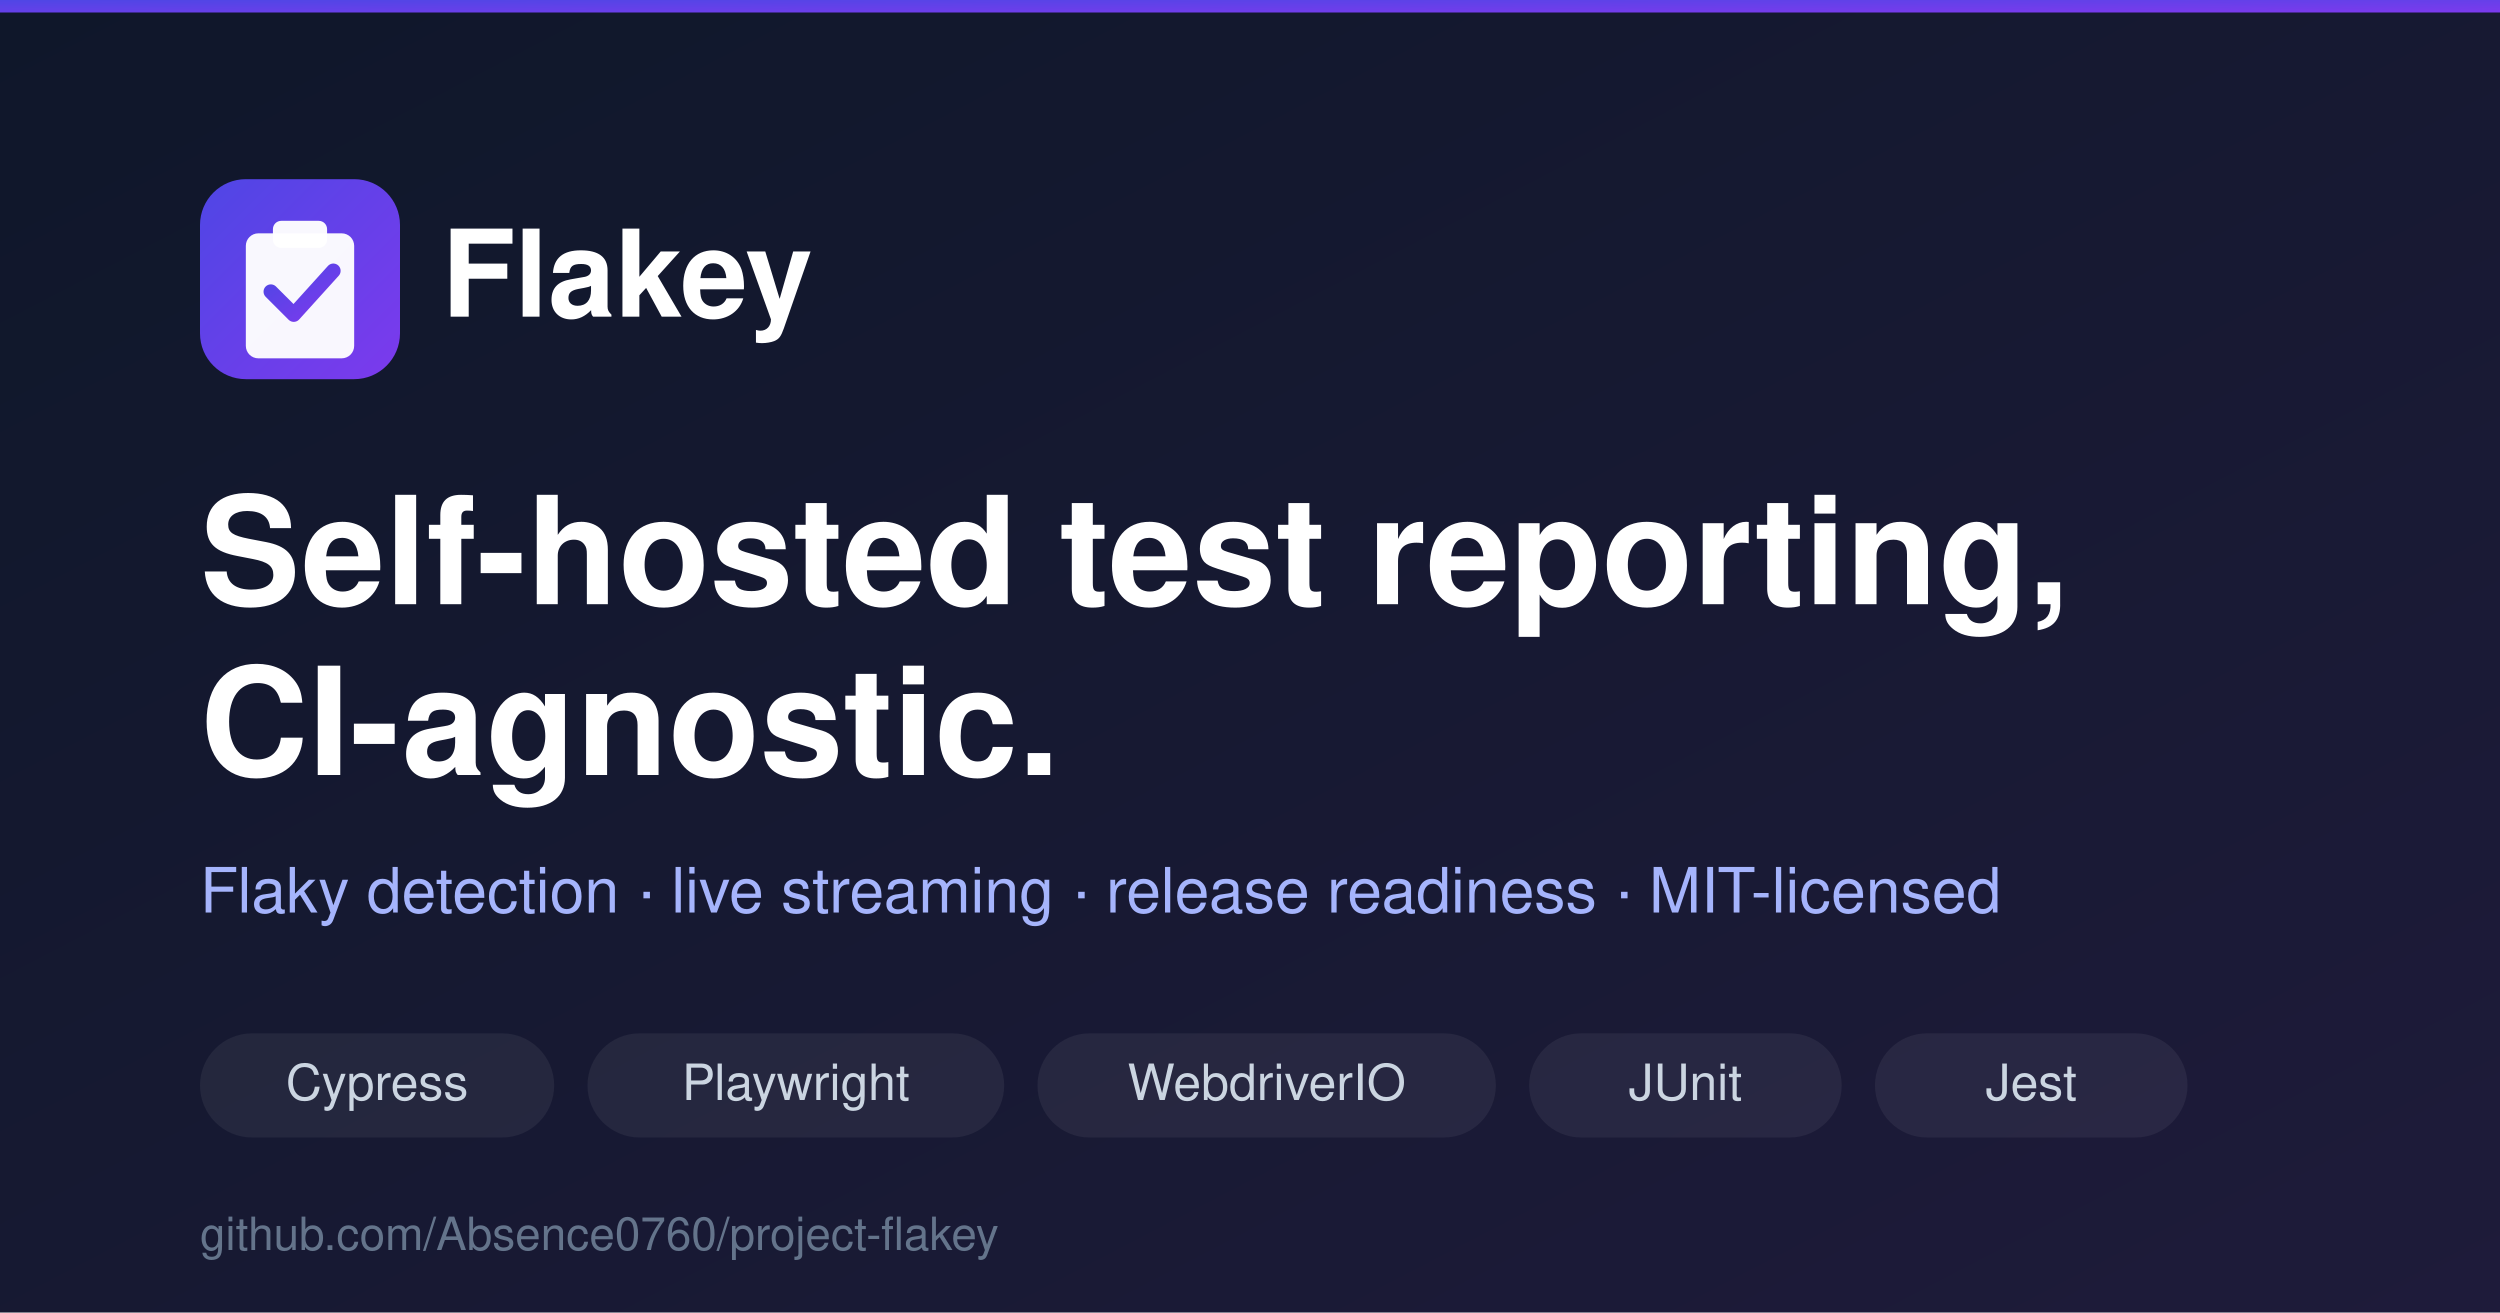
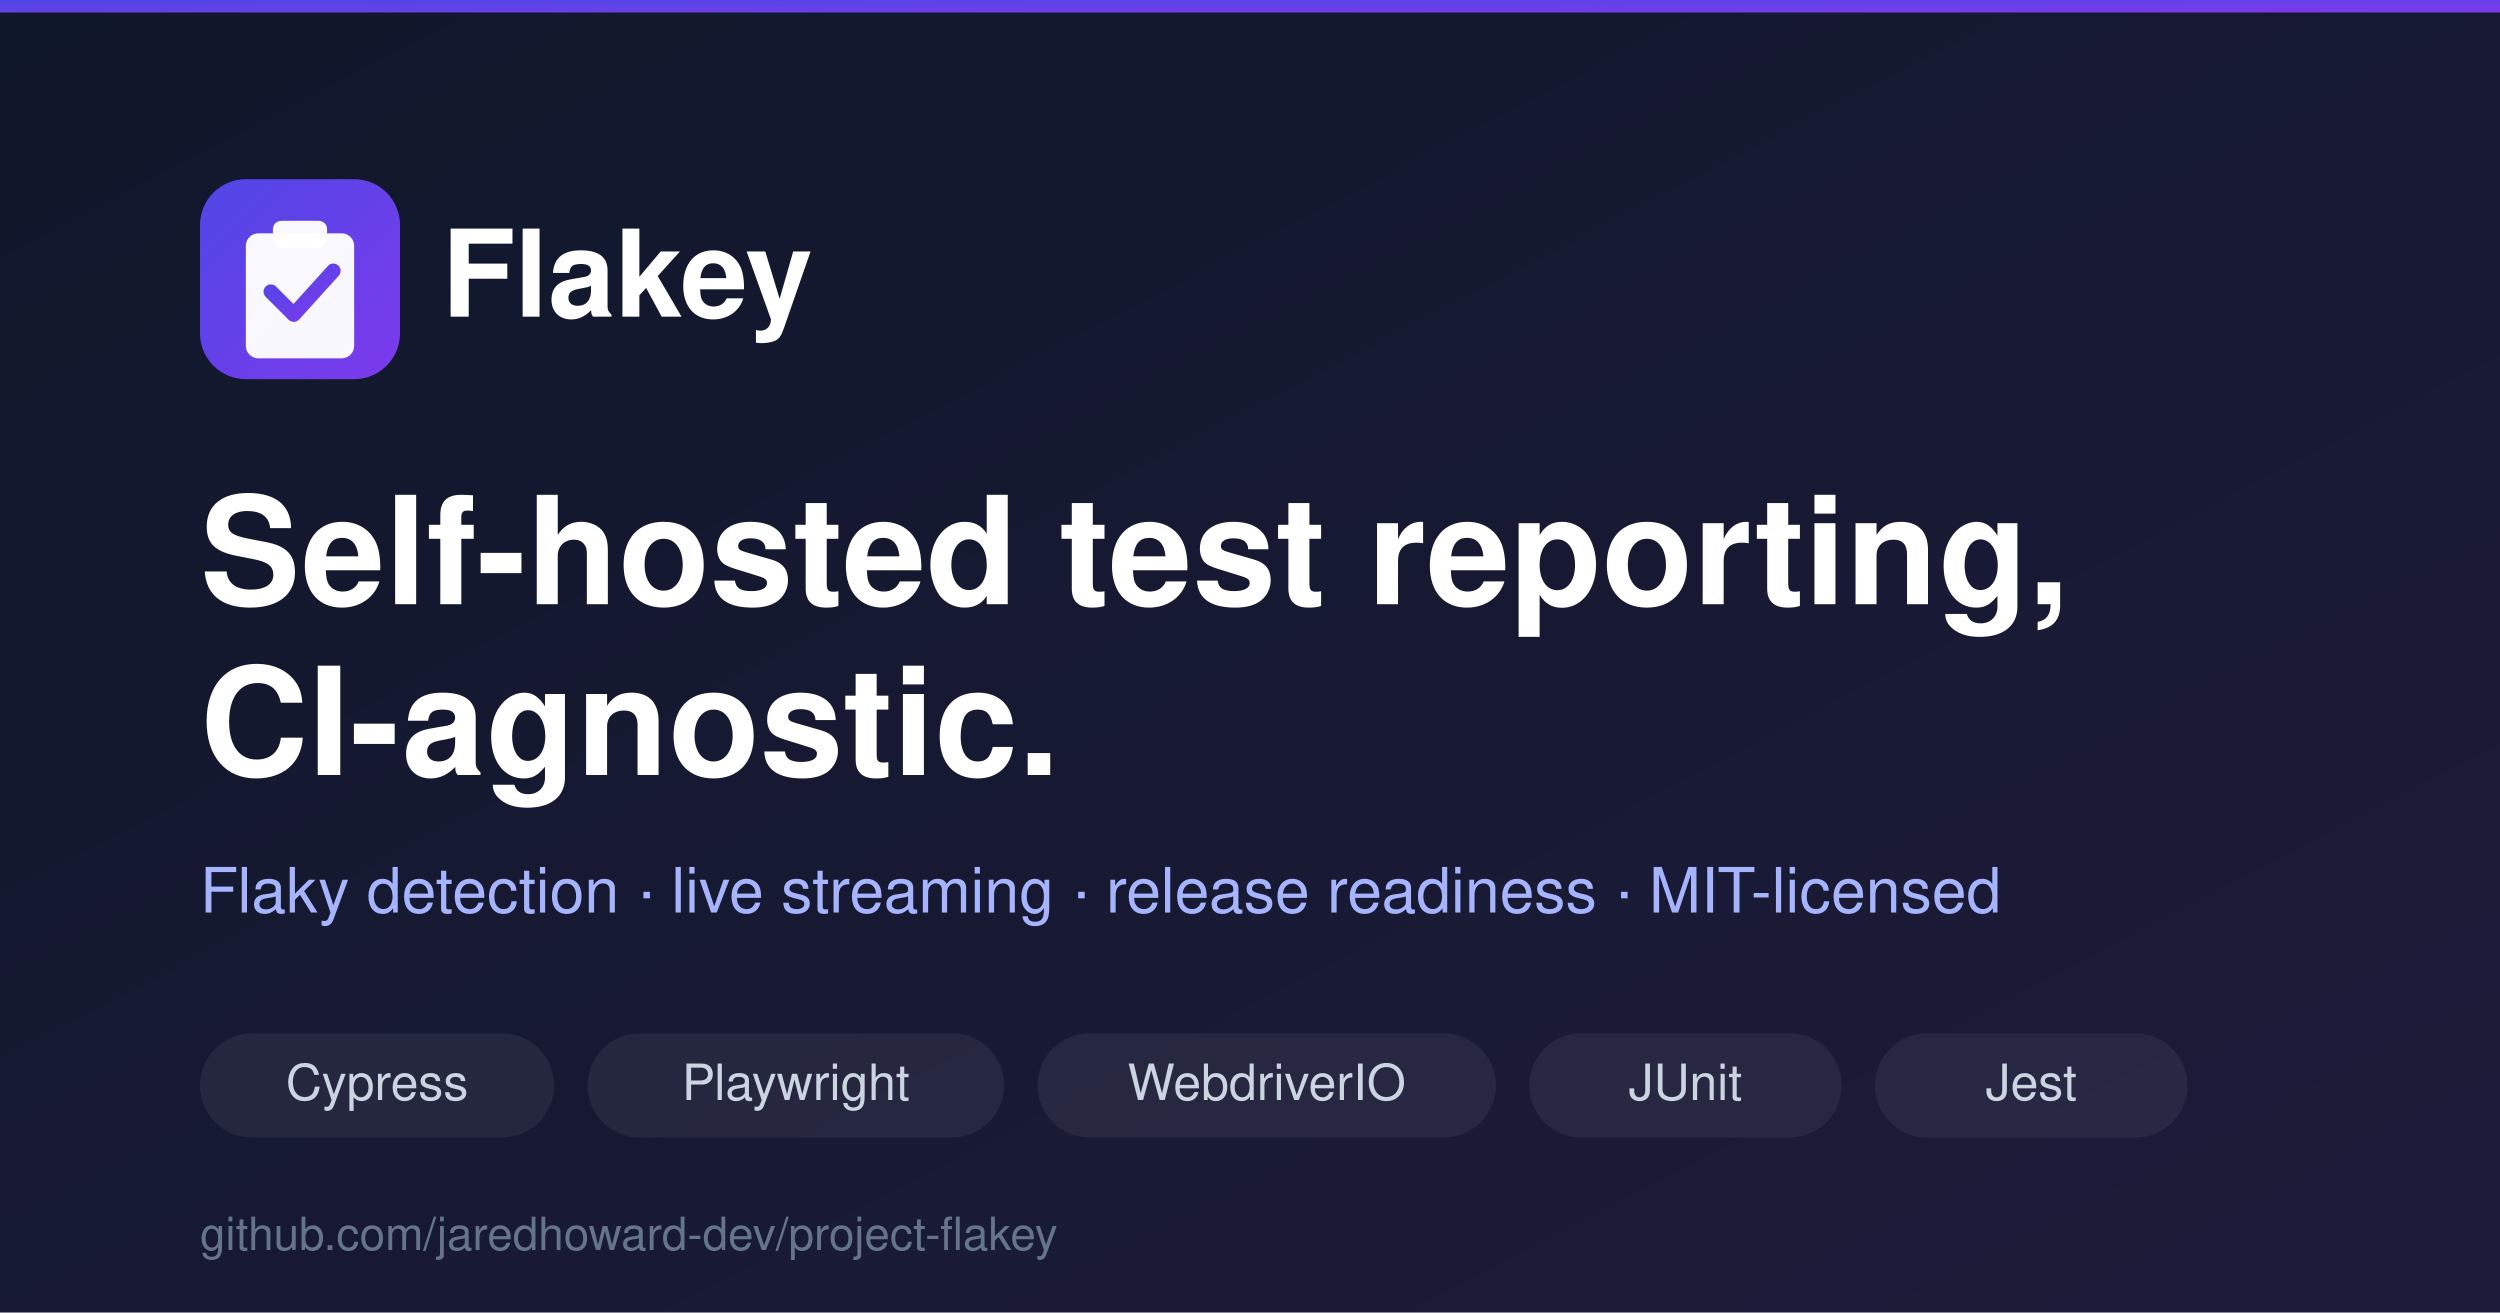
<svg xmlns="http://www.w3.org/2000/svg" width="1200" height="630" viewBox="0 0 1200 630">
  <defs>
    <linearGradient id="bg" x1="0%" y1="0%" x2="100%" y2="100%">
      <stop offset="0%" stop-color="#0f172a" />
      <stop offset="100%" stop-color="#1e1b3a" />
    </linearGradient>
    <linearGradient id="brand" x1="0%" y1="0%" x2="100%" y2="100%">
      <stop offset="0%" stop-color="#4F46E5" />
      <stop offset="100%" stop-color="#7C3AED" />
    </linearGradient>
  </defs>
  <rect width="1200" height="630" fill="url(#bg)" />
  <rect x="0" y="0" width="1200" height="6" fill="url(#brand)" />
  <g transform="translate(96,86)">
    <rect x="0" y="0" width="96" height="96" rx="22" ry="22" fill="url(#brand)" />
    <rect x="22" y="26" width="52" height="60" rx="6" ry="6" fill="white" opacity="0.96" />
    <rect x="35" y="20" width="26" height="13" rx="4" ry="4" fill="white" opacity="0.96" />
    <polyline points="34,54 45,65 64,44" fill="none" stroke="url(#brand)" stroke-width="7" stroke-linecap="round" stroke-linejoin="round" />
  </g>
  <text x="212" y="152" font-family="Helvetica, Arial, sans-serif" font-size="58" font-weight="700" fill="#ffffff">Flakey</text>
  <text x="96" y="290" font-family="Helvetica, Arial, sans-serif" font-size="72" font-weight="700" fill="#ffffff">Self-hosted test reporting,</text>
  <text x="96" y="372" font-family="Helvetica, Arial, sans-serif" font-size="72" font-weight="700" fill="#ffffff">CI-agnostic.</text>
  <text x="96" y="438" font-family="Helvetica, Arial, sans-serif" font-size="30" fill="#a5b4fc">Flaky detection · live streaming · release readiness · MIT-licensed</text>
  <g font-family="Helvetica, Arial, sans-serif" font-size="24" fill="#cbd5e1">
    <rect x="96" y="496" width="170" height="50" rx="25" fill="#ffffff" opacity="0.06" />
    <text x="181" y="528" text-anchor="middle">Cypress</text>
    <rect x="282" y="496" width="200" height="50" rx="25" fill="#ffffff" opacity="0.06" />
    <text x="382" y="528" text-anchor="middle">Playwright</text>
    <rect x="498" y="496" width="220" height="50" rx="25" fill="#ffffff" opacity="0.06" />
    <text x="608" y="528" text-anchor="middle">WebdriverIO</text>
    <rect x="734" y="496" width="150" height="50" rx="25" fill="#ffffff" opacity="0.06" />
    <text x="809" y="528" text-anchor="middle">JUnit</text>
    <rect x="900" y="496" width="150" height="50" rx="25" fill="#ffffff" opacity="0.06" />
    <text x="975" y="528" text-anchor="middle">Jest</text>
  </g>
-   <text x="96" y="600" font-family="Helvetica, Arial, sans-serif" font-size="22" fill="#64748b">github.com/Absence0760/project-flakey</text>
+   <text x="96" y="600" font-family="Helvetica, Arial, sans-serif" font-size="22" fill="#64748b">github.com/jaredhoward-dev/project-flakey</text>
</svg>
